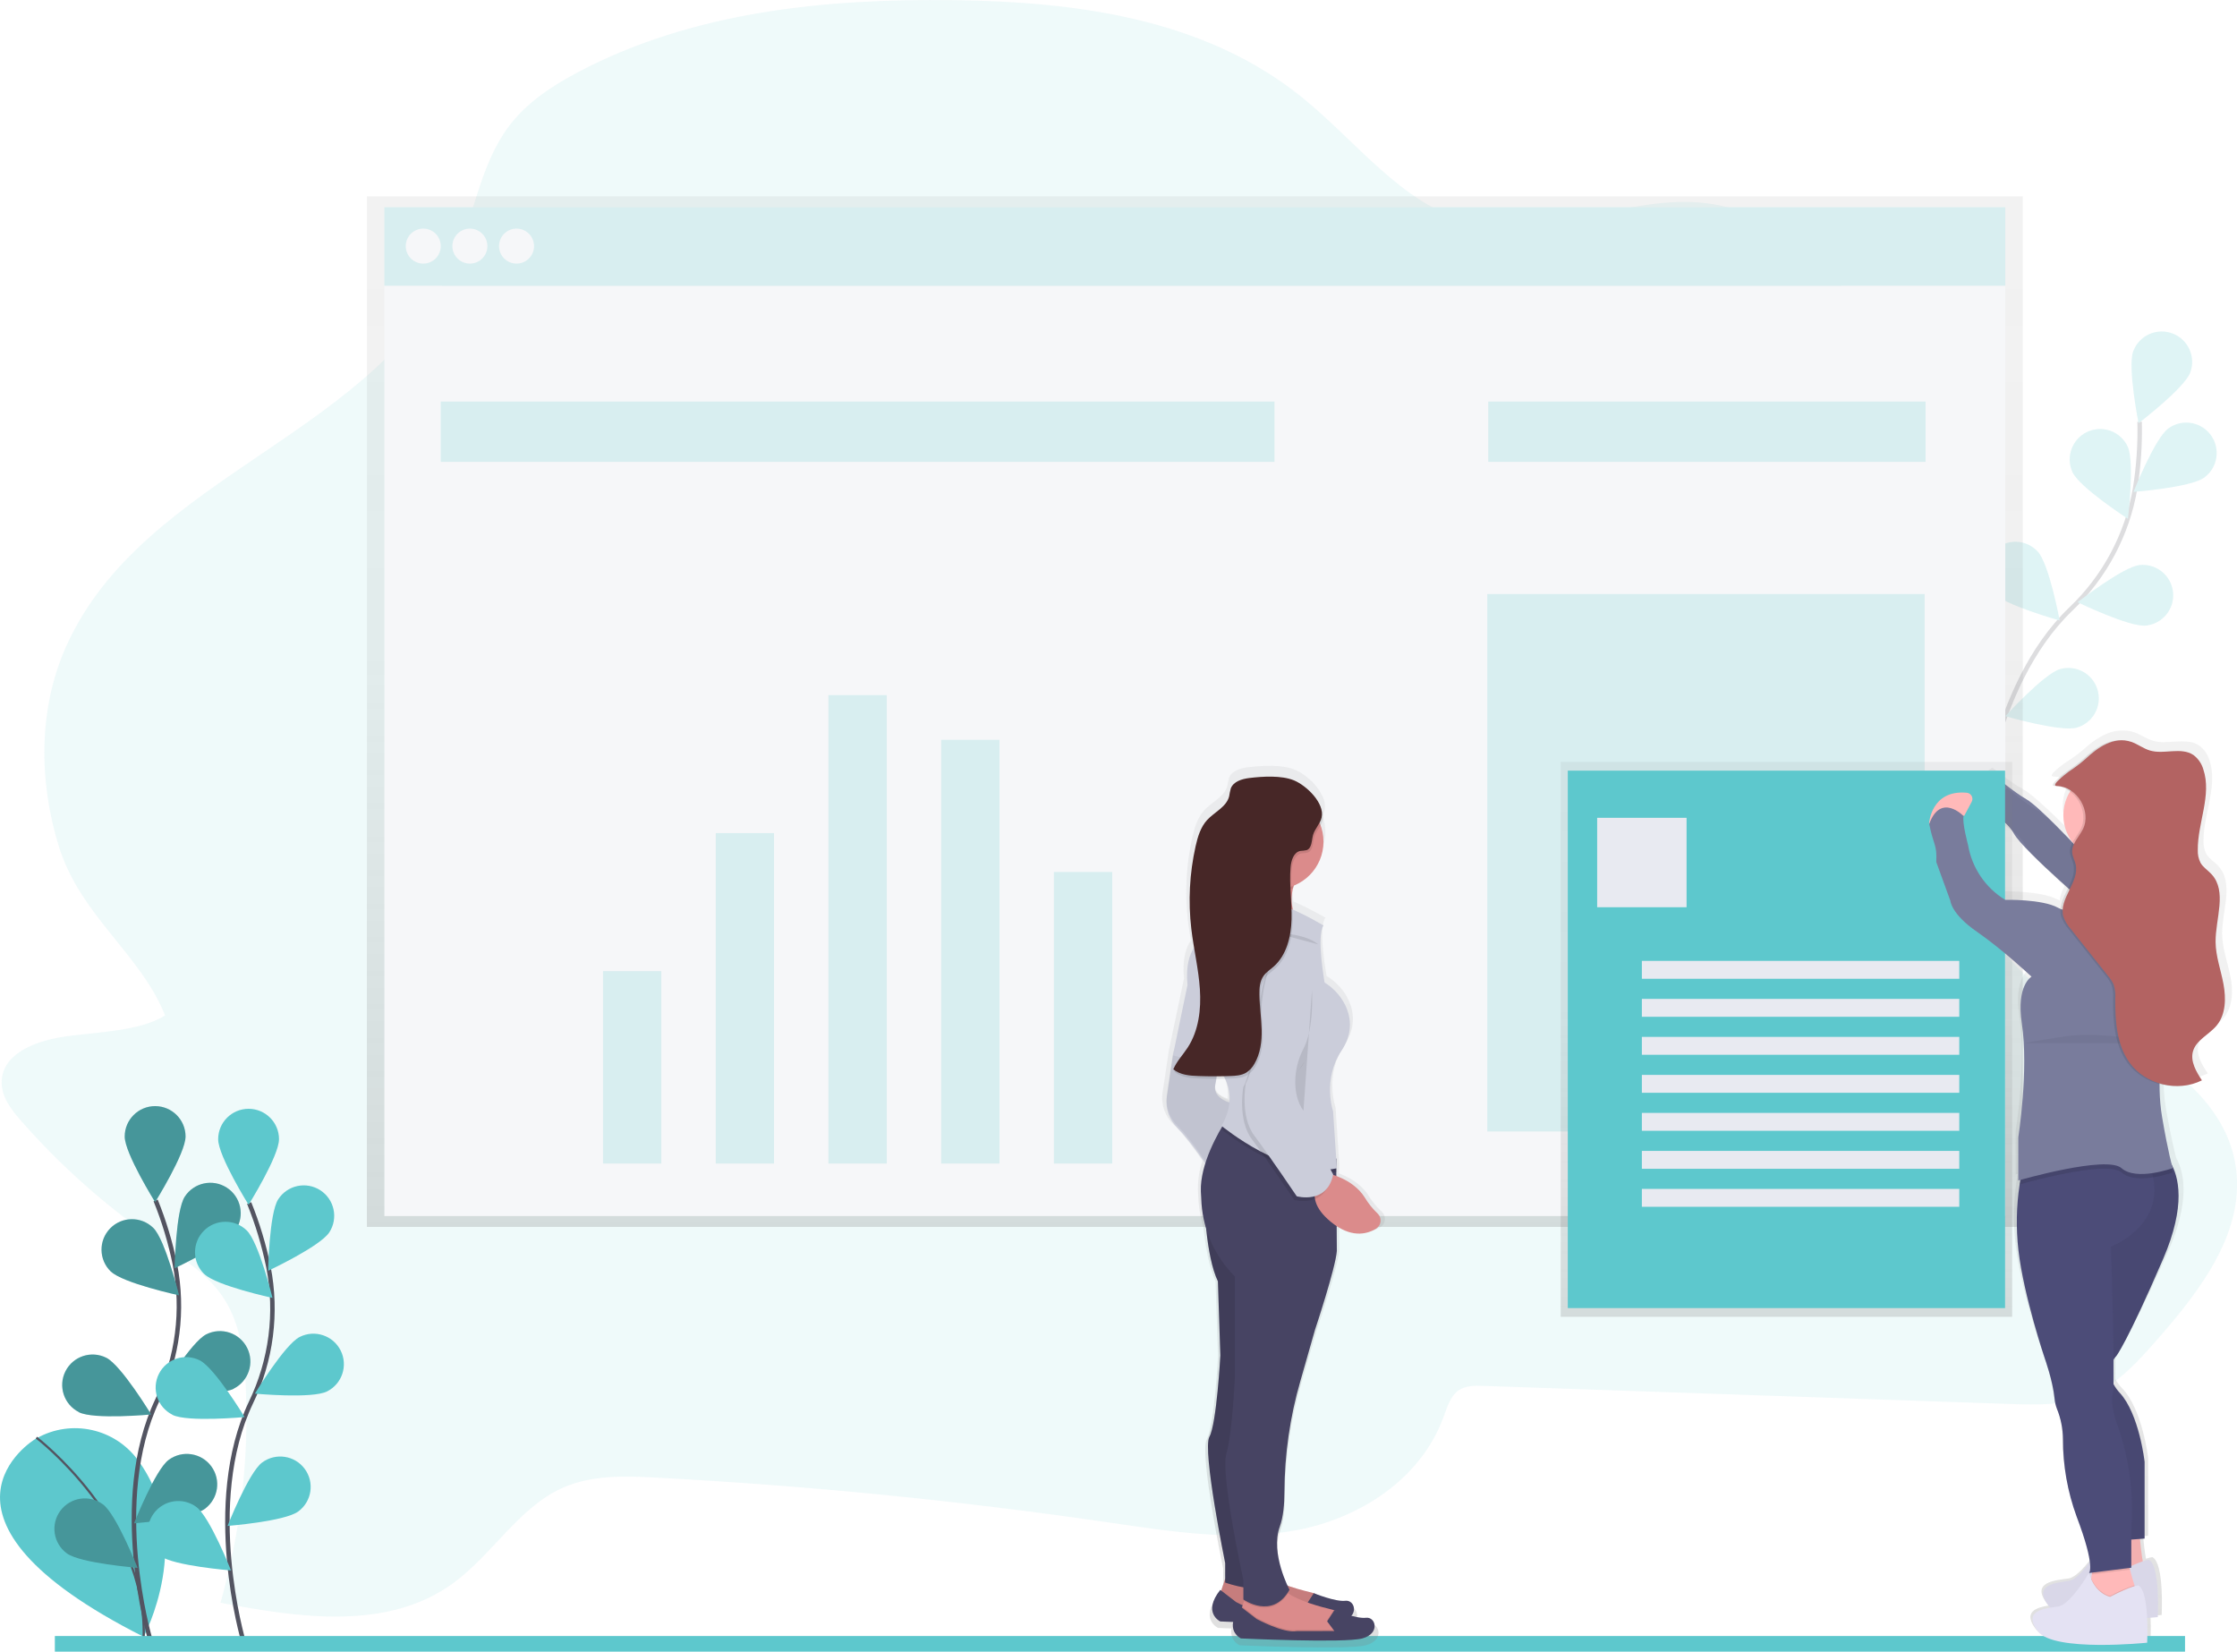
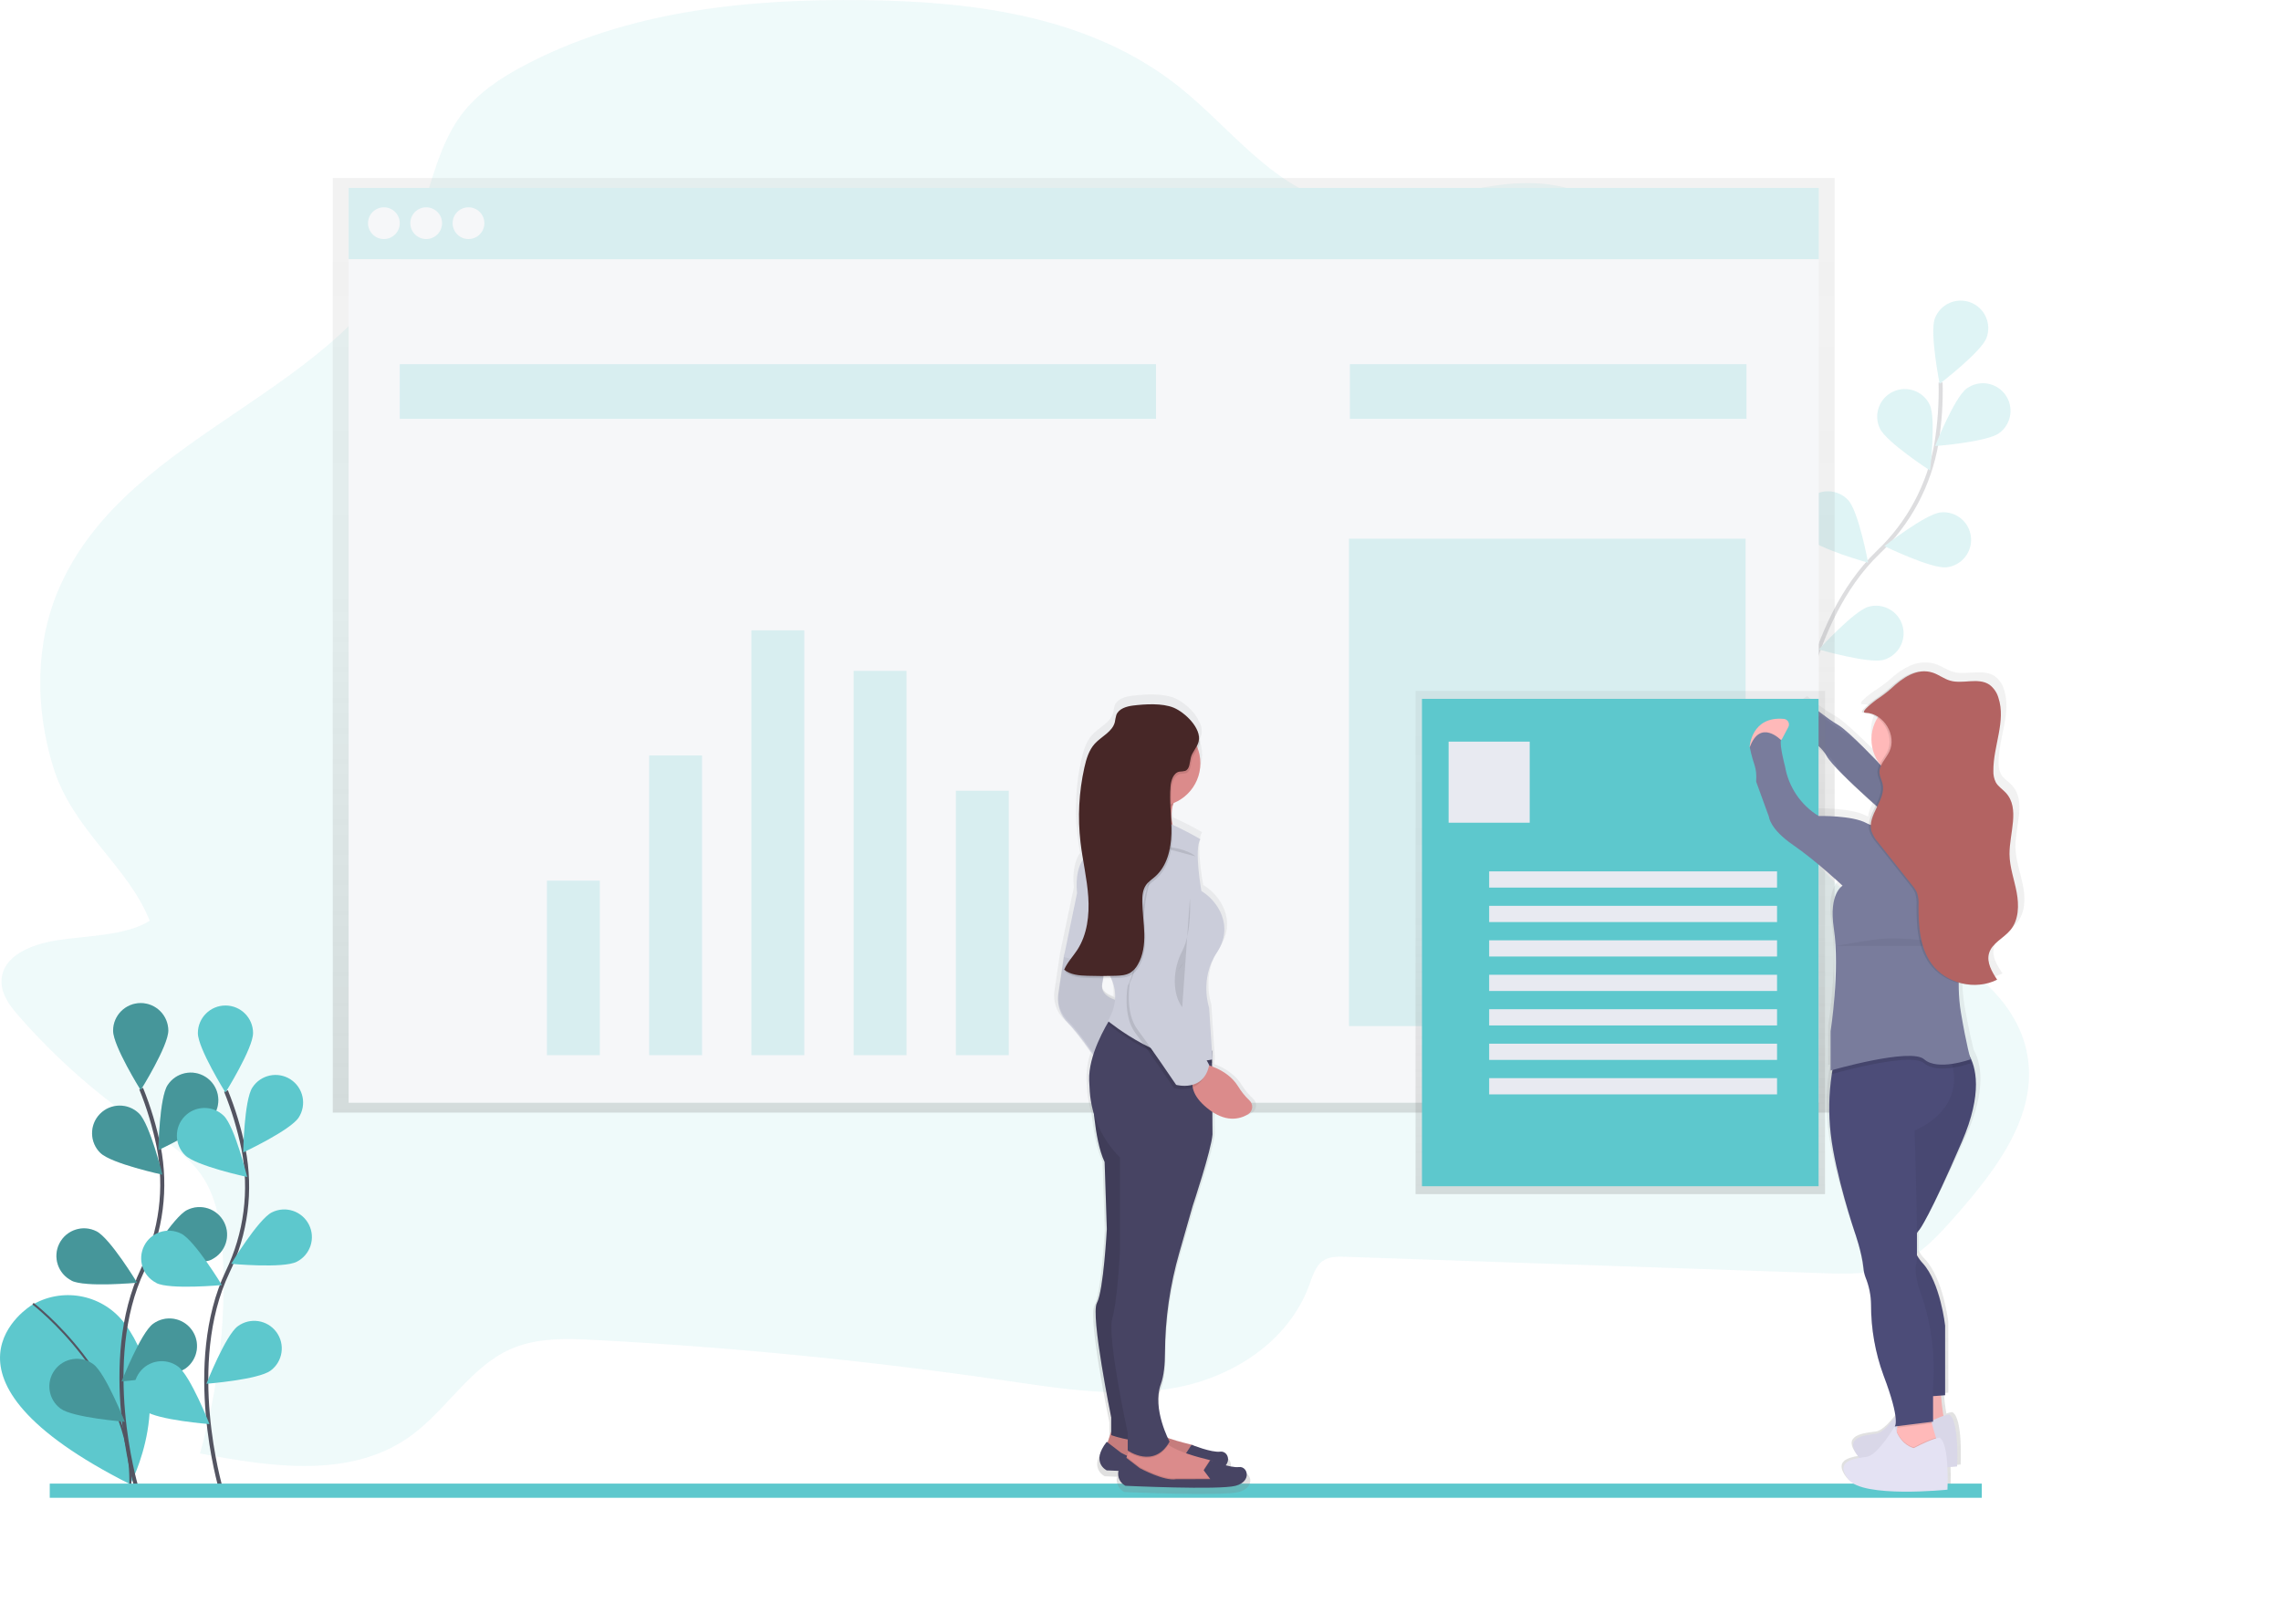
- <svg xmlns="http://www.w3.org/2000/svg" xmlns:xlink="http://www.w3.org/1999/xlink" id="03030b4a-9996-4111-83fa-29dc66776d7b" data-name="Layer 1" width="1000.79" height="738.83" viewBox="0 0 1000.79 738.83">
+ <svg xmlns="http://www.w3.org/2000/svg" xmlns:xlink="http://www.w3.org/1999/xlink" id="03030b4a-9996-4111-83fa-29dc66776d7b" data-name="Layer 1" width="1125.12" height="800.94" viewBox="0 0 1125.12 800.94">
  <defs>
    <linearGradient id="c172ced9-c526-43de-8081-a3b8b4d2db3a" x1="534.54" y1="548.83" x2="534.54" y2="87.83" gradientUnits="userSpaceOnUse">
      <stop offset="0" stop-color="gray" stop-opacity="0.25" />
      <stop offset="0.54" stop-color="gray" stop-opacity="0.12" />
      <stop offset="1" stop-color="gray" stop-opacity="0.1" />
    </linearGradient>
    <linearGradient id="b55b1914-9010-4651-994a-27bfb9322cf9" x1="1028.82" y1="815.41" x2="1028.82" y2="407.41" xlink:href="#c172ced9-c526-43de-8081-a3b8b4d2db3a" />
    <linearGradient id="f578ae08-57d5-484c-bc58-a6933ab5fa51" x1="799.21" y1="589.03" x2="799.21" y2="340.83" xlink:href="#c172ced9-c526-43de-8081-a3b8b4d2db3a" />
    <linearGradient id="c6440606-d3b5-4d29-adcc-566625c77aaa" x1="2225.35" y1="817.55" x2="2225.35" y2="423.13" gradientTransform="translate(-1556)" xlink:href="#c172ced9-c526-43de-8081-a3b8b4d2db3a" />
  </defs>
  <path d="M127.26,544.48c-12,1.95-27.05,7.53-26.91,20.5.07,6.58,4.44,12.19,8.69,17a323,323,0,0,0,61.33,54.17c10.82,7.33,22.45,14.34,29.64,25.67s9,25.75,9.57,39.47a303.38,303.38,0,0,1-11.34,96.25c35.23,6.71,74.52,12.59,103.88-8.6,17.58-12.69,29.47-33.95,49.06-42.75,13.08-5.88,27.89-5.36,42.15-4.61q101.25,5.33,202,20c28.13,4.1,56.8,8.74,84.63,3.44s55.21-22.59,65.47-50.62c1.58-4.32,3-9.14,6.54-11.74,3.2-2.32,7.39-2.27,11.28-2.13l235.08,8.08c12.88.44,26.21.8,38-4.5,11.43-5.13,20.22-15,28.68-24.67,19.35-22.06,40.16-49.2,34.47-79.14-4.55-24-24.89-40.77-45.06-52.51s-42.42-21.35-57.24-40.12c-22.55-28.57-21.66-69.46-23.06-106.53a591.77,591.77,0,0,0-12.35-99.83c-6.11-28.89-14.62-57.82-30.53-82.22S891,175.15,863.48,171.57c-35.94-4.68-72.07,17.74-107.23,8.22-29.7-8-50.14-36.43-74.75-56.13-43.71-35-101.07-42.33-155.3-43-57.5-.73-116.52,5.09-167.77,32.09-11.74,6.18-23.22,13.66-31.35,24.58-12.46,16.75-15.48,39.25-23.63,58.83C270.6,275,163.76,292,129.08,370c-12.31,27.67-12.19,59.94-3.22,89,9.65,31.27,36.81,48.54,47.58,75.8C161.85,542.26,141.31,542.19,127.26,544.48Z" transform="translate(-99.6 -80.59)" fill="#5dc8cd" opacity="0.1" />
  <g opacity="0.2">
    <path d="M985.15,451.51s4.8-63.77,40.84-98.42A96.9,96.9,0,0,0,1054.82,299a163,163,0,0,0,2-29.73" transform="translate(-99.6 -80.59)" fill="none" stroke="#535461" stroke-miterlimit="10" stroke-width="2" />
    <path d="M1079.44,247.3c-2.66,7-23.1,22.61-23.1,22.61s-5-25.21-2.36-32.24a13.61,13.61,0,1,1,25.47,9.63Z" transform="translate(-99.6 -80.59)" fill="#5dc8cd" />
    <path d="M1085.76,294.21c-6.05,4.46-31.68,6.42-31.68,6.42s9.49-23.89,15.54-28.35a13.61,13.61,0,1,1,16.14,21.92Z" transform="translate(-99.6 -80.59)" fill="#5dc8cd" />
    <path d="M1059.67,360.43c-7.48.79-30.59-10.45-30.59-10.45s20.25-15.83,27.72-16.63a13.61,13.61,0,1,1,2.87,27.08Z" transform="translate(-99.6 -80.59)" fill="#5dc8cd" />
    <path d="M1028.65,406.09c-7.24,2-31.92-5.13-31.92-5.13s17.28-19,24.52-21.07a13.61,13.61,0,1,1,7.4,26.2Z" transform="translate(-99.6 -80.59)" fill="#5dc8cd" />
    <path d="M1026.83,291.89c3.19,6.81,24.77,20.77,24.77,20.77s3.07-25.52-.12-32.33a13.61,13.61,0,1,0-24.65,11.56Z" transform="translate(-99.6 -80.59)" fill="#5dc8cd" />
    <path d="M991.22,345.75c5.08,5.54,29.85,12.41,29.85,12.41s-4.71-25.27-9.79-30.81a13.61,13.61,0,0,0-20.07,18.4Z" transform="translate(-99.6 -80.59)" fill="#5dc8cd" />
    <path d="M963.8,402.84c4.07,6.32,27.33,17.27,27.33,17.27s-.37-25.7-4.44-32a13.61,13.61,0,0,0-22.89,14.75Z" transform="translate(-99.6 -80.59)" fill="#5dc8cd" />
  </g>
  <polygon points="164.14 87.83 164.14 123.8 164.14 548.83 904.94 548.83 904.94 123.8 904.94 87.83 164.14 87.83" fill="url(#c172ced9-c526-43de-8081-a3b8b4d2db3a)" />
  <rect x="171.97" y="92.7" width="725.15" height="35.21" fill="#f6f7f9" />
  <g opacity="0.2">
    <rect x="171.97" y="92.7" width="725.15" height="35.21" fill="#5dc8cd" />
  </g>
  <rect x="171.97" y="127.91" width="725.15" height="416.05" fill="#f6f7f9" />
  <circle cx="189.36" cy="110.09" r="7.83" fill="#f6f7f9" />
  <circle cx="210.22" cy="110.09" r="7.83" fill="#f6f7f9" />
  <circle cx="231.09" cy="110.09" r="7.83" fill="#f6f7f9" />
  <g opacity="0.2">
    <rect x="197.18" y="179.65" width="373.01" height="26.95" fill="#5dc8cd" />
  </g>
  <g opacity="0.2">
    <rect x="665.83" y="179.65" width="195.63" height="26.95" fill="#5dc8cd" />
  </g>
  <g opacity="0.2">
    <rect x="269.78" y="434.41" width="26.08" height="86.08" fill="#5dc8cd" />
    <rect x="320.21" y="372.67" width="26.08" height="147.81" fill="#5dc8cd" />
    <rect x="370.64" y="310.94" width="26.08" height="209.54" fill="#5dc8cd" />
    <rect x="421.07" y="330.94" width="26.08" height="189.55" fill="#5dc8cd" />
    <rect x="471.5" y="390.06" width="26.08" height="130.42" fill="#5dc8cd" />
  </g>
  <g opacity="0.2">
    <rect x="665.4" y="265.73" width="195.63" height="240.41" fill="#5dc8cd" />
  </g>
  <path d="M1097.45,517.39c-1.25-6.36-3.65-12.58-3.71-19.06-.09-10.52,5.51-22.74-1.85-30.51-1.68-1.77-3.93-3.09-5.18-5.16a11.36,11.36,0,0,1-1.3-5.82c-.12-12.27,6.64-24.73,2.59-36.36a12.36,12.36,0,0,0-4.64-6.47c-2.34-1.52-5-1.81-7.87-1.76-2.59,0-5.32.29-8,.34A17.29,17.29,0,0,1,1063,412c-3.1-.88-5.73-2.91-8.8-3.91a14.38,14.38,0,0,0-5-.69c-6.72-.22-12.86,4.25-17.64,8.58a65.86,65.86,0,0,1-7.55,5.49c.4-.28-9.33,6.4-5.67,6.47a12.74,12.74,0,0,1,7.24,2.52,19.56,19.56,0,0,0,1,22.68c-1.59-1.56-3.35-3.27-5.15-5-5.36-5.27-12.85-12.34-16.37-14.27C999.27,430.76,991,424,991,424s-10.75,6-7.44,14.33a33.45,33.45,0,0,1,4.61,1.81,8.63,8.63,0,0,0,.63,3.23,35.6,35.6,0,0,1,9.55,4.68,16.28,16.28,0,0,1,.92,1.43c1.43,2.5,5.88,7.05,11.32,12.11,3.82,3.83,8.85,8.41,13.86,12.82-1.51,3-3.1,6-3.38,9a11.09,11.09,0,0,1-1.13-.52c-7.44-4-24.8-3.58-24.8-3.58s-14.47-7.56-17.36-24.67c0,0-2.89-10.35-2.07-13.13l-.05,0,.37-.08,3.47-6.29a2.78,2.78,0,0,0-2.28-4.08c-16.92-1.52-17.72,14-17.72,14l.15,0-.05.13c2.07,9.95,3.72,9.15,3.31,17.11l6.61,17.51s.41,6,12.4,13.93,25.63,20.3,25.63,20.3-7.23,3.78-4.55,21.09c3.28,21.16-1.65,51.34-1.65,51.34v19.5l.92-.25c-.12.65-.23,1.34-.35,2.09a109.8,109.8,0,0,0-.57,29.61c2.48,20.7,12.4,49,12.4,49s3.72,9.95,4.55,17.91a16.51,16.51,0,0,0,1.06,4.6,36.17,36.17,0,0,1,2.9,13.81,97.24,97.24,0,0,0,6.37,34.91c4.19,10.64,5.75,16.88,6.21,20.52-3,3.88-6.86,8.11-9.93,8.53-5.79.8-16.95,1.59-9.51,11.14a6.8,6.8,0,0,0,.86.91c-5.65.9-11.86,2.88-5.82,10.63,7.44,9.55,51.25,5.17,51.25,5.17s.28-5.31,0-11.14c3.07-.21,5-.4,5-.4s1.24-23.08-4.13-25.87a11.6,11.6,0,0,0-2.9.7c-.58-3.19-1-7.16-1.3-10.09l2.13-.16v-.16h.13V732.65s-2.48-21.49-11.57-31a19.32,19.32,0,0,1-3-4l-.12-.25c.06-2.72.06-6.39,0-10.6l.13-.23c.16-.26.32-.49.47-.7a8.71,8.71,0,0,1,.68-.8l.13-.17h0s5-6,21.91-43.78c10.33-23.06,7.6-36,3.9-42.67-.78-3-2.41-9.72-4.45-21.23a83.23,83.23,0,0,1-1.19-14.79,29.74,29.74,0,0,0,7.84.88,26.62,26.62,0,0,0,12-2.56c-2.7-3.94-5.52-8.56-4.16-13.09,1.54-5.16,7.64-7.53,11.16-11.69C1098.59,530.94,1098.7,523.76,1097.45,517.39Z" transform="translate(-99.6 -80.59)" fill="url(#b55b1914-9010-4651-994a-27bfb9322cf9)" />
  <path d="M992.71,428.25s-10.26,5.92-7.1,14.21c0,0,10.66,3.16,15,11.05s37.89,36.31,37.89,36.31L1063,477.59s-8.51-11.36-35.43-19.3c0,0-15.87-17-21.4-20.17S992.71,428.25,992.71,428.25Z" transform="translate(-99.6 -80.59)" fill="#797c9c" />
  <path d="M997.71,433.25s-10.26,5.92-7.1,14.21c0,0,10.66,3.16,15,11.05s37.89,36.31,37.89,36.31L1068,482.59s-8.51-11.36-35.43-19.3c0,0-15.87-17-21.4-20.17S997.71,433.25,997.71,433.25Z" transform="translate(-99.6 -80.59)" opacity="0.05" />
  <path d="M115.22,724.41s-57.66,34.79,48.63,88.35c0,0,23.42-43.48-2.47-78.93a34.91,34.91,0,0,0-45.29-9.92Z" transform="translate(-99.6 -80.59)" fill="#5dc8cd" />
  <path d="M115.88,723.67s49.35,37.75,48,89.08" transform="translate(-99.6 -80.59)" fill="none" stroke="#535461" stroke-miterlimit="10" />
  <path d="M166.64,813.39S148.57,752,170,706.89a96.9,96.9,0,0,0,7.84-60.79,163,163,0,0,0-8.61-28.53" transform="translate(-99.6 -80.59)" fill="none" stroke="#535461" stroke-miterlimit="10" stroke-width="2" />
  <path d="M182.61,589c0,7.52-13.61,29.32-13.61,29.32s-13.61-21.8-13.61-29.32a13.61,13.61,0,1,1,27.23,0Z" transform="translate(-99.6 -80.59)" fill="#5dc8cd" />
  <path d="M205.11,630.68c-4.09,6.31-27.36,17.21-27.36,17.21s.42-25.7,4.51-32a13.61,13.61,0,1,1,22.85,14.8Z" transform="translate(-99.6 -80.59)" fill="#5dc8cd" />
  <path d="M204.13,701.84c-6.71,3.39-32.31,1-32.31,1s13.34-22,20.05-25.36a13.61,13.61,0,0,1,12.26,24.31Z" transform="translate(-99.6 -80.59)" fill="#5dc8cd" />
  <path d="M191.26,755.52c-6,4.47-31.67,6.49-31.67,6.49s9.43-23.91,15.48-28.38a13.61,13.61,0,1,1,16.19,21.89Z" transform="translate(-99.6 -80.59)" fill="#5dc8cd" />
  <path d="M149.17,649.35c5.39,5.24,30.52,10.67,30.52,10.67s-6.15-25-11.55-30.2a13.61,13.61,0,1,0-19,19.53Z" transform="translate(-99.6 -80.59)" fill="#5dc8cd" />
  <path d="M134.91,712.32c6.71,3.39,32.31,1,32.31,1s-13.34-22-20.05-25.36a13.61,13.61,0,0,0-12.26,24.31Z" transform="translate(-99.6 -80.59)" fill="#5dc8cd" />
  <path d="M129.46,775.42c6,4.47,31.67,6.49,31.67,6.49s-9.43-23.91-15.48-28.38a13.61,13.61,0,1,0-16.19,21.89Z" transform="translate(-99.6 -80.59)" fill="#5dc8cd" />
  <path d="M182.61,589c0,7.52-13.61,29.32-13.61,29.32s-13.61-21.8-13.61-29.32a13.61,13.61,0,1,1,27.23,0Z" transform="translate(-99.6 -80.59)" opacity="0.25" />
  <path d="M205.11,630.68c-4.09,6.31-27.36,17.21-27.36,17.21s.42-25.7,4.51-32a13.61,13.61,0,1,1,22.85,14.8Z" transform="translate(-99.6 -80.59)" opacity="0.25" />
  <path d="M204.13,701.84c-6.71,3.39-32.31,1-32.31,1s13.34-22,20.05-25.36a13.61,13.61,0,0,1,12.26,24.31Z" transform="translate(-99.6 -80.59)" opacity="0.25" />
  <path d="M191.26,755.52c-6,4.47-31.67,6.49-31.67,6.49s9.43-23.91,15.48-28.38a13.61,13.61,0,1,1,16.19,21.89Z" transform="translate(-99.6 -80.59)" opacity="0.25" />
  <path d="M149.17,649.35c5.39,5.24,30.52,10.67,30.52,10.67s-6.15-25-11.55-30.2a13.61,13.61,0,1,0-19,19.53Z" transform="translate(-99.6 -80.59)" opacity="0.25" />
  <path d="M134.91,712.32c6.71,3.39,32.31,1,32.31,1s-13.34-22-20.05-25.36a13.61,13.61,0,0,0-12.26,24.31Z" transform="translate(-99.6 -80.59)" opacity="0.25" />
  <path d="M129.46,775.42c6,4.47,31.67,6.49,31.67,6.49s-9.43-23.91-15.48-28.38a13.61,13.61,0,1,0-16.19,21.89Z" transform="translate(-99.6 -80.59)" opacity="0.25" />
  <path d="M208.45,814.56s-18.07-61.35,3.39-106.5a96.9,96.9,0,0,0,7.84-60.79,163,163,0,0,0-8.61-28.53" transform="translate(-99.6 -80.59)" fill="none" stroke="#535461" stroke-miterlimit="10" stroke-width="2" />
  <path d="M224.42,590.2c0,7.52-13.61,29.32-13.61,29.32s-13.61-21.8-13.61-29.32a13.61,13.61,0,0,1,27.23,0Z" transform="translate(-99.6 -80.59)" fill="#5dc8cd" />
  <path d="M246.93,631.84c-4.09,6.31-27.36,17.21-27.36,17.21s.42-25.7,4.51-32a13.61,13.61,0,0,1,22.85,14.8Z" transform="translate(-99.6 -80.59)" fill="#5dc8cd" />
  <path d="M245.94,703c-6.71,3.39-32.31,1-32.31,1s13.34-22,20.05-25.36A13.61,13.61,0,1,1,245.94,703Z" transform="translate(-99.6 -80.59)" fill="#5dc8cd" />
  <path d="M233.07,756.69c-6,4.47-31.67,6.49-31.67,6.49s9.43-23.91,15.48-28.38a13.61,13.61,0,1,1,16.19,21.89Z" transform="translate(-99.6 -80.59)" fill="#5dc8cd" />
  <path d="M191,650.51c5.39,5.24,30.52,10.67,30.52,10.67s-6.15-25-11.55-30.2a13.61,13.61,0,1,0-19,19.53Z" transform="translate(-99.6 -80.59)" fill="#5dc8cd" />
  <path d="M176.72,713.48c6.71,3.39,32.31,1,32.31,1s-13.34-22-20.05-25.36a13.61,13.61,0,1,0-12.26,24.31Z" transform="translate(-99.6 -80.59)" fill="#5dc8cd" />
  <path d="M171.27,776.59c6,4.47,31.67,6.49,31.67,6.49s-9.43-23.91-15.48-28.38a13.61,13.61,0,0,0-16.19,21.89Z" transform="translate(-99.6 -80.59)" fill="#5dc8cd" />
  <rect x="24.54" y="731.83" width="953" height="7" fill="#5dc8cd" />
  <rect x="698.23" y="340.83" width="201.97" height="248.2" fill="url(#f578ae08-57d5-484c-bc58-a6933ab5fa51)" />
  <rect x="701.4" y="344.73" width="195.63" height="240.41" fill="#5dc8cd" />
  <rect x="714.54" y="365.83" width="40" height="40" fill="#e8eaf1" />
  <rect x="734.54" y="429.83" width="142" height="8" fill="#e8eaf1" />
  <rect x="734.54" y="446.83" width="142" height="8" fill="#e8eaf1" />
  <rect x="734.54" y="463.83" width="142" height="8" fill="#e8eaf1" />
  <rect x="734.54" y="480.83" width="142" height="8" fill="#e8eaf1" />
  <rect x="734.54" y="497.83" width="142" height="8" fill="#e8eaf1" />
  <rect x="734.54" y="514.83" width="142" height="8" fill="#e8eaf1" />
  <rect x="734.54" y="531.83" width="142" height="8" fill="#e8eaf1" />
  <path d="M1056.65,764.89s1.18,17.36,3.16,19.34-17.76,3.16-17.76,3.16l2.76-22.5Z" transform="translate(-99.6 -80.59)" fill="#ffb9b9" />
  <path d="M1056.65,764.89s1.18,17.36,3.16,19.34-17.76,3.16-17.76,3.16l2.76-22.5Z" transform="translate(-99.6 -80.59)" opacity="0.05" />
  <path d="M1061,778.31s-2.76,0-12.63,5.13c0,0-6.71-1.18-9.47-10.66,0,0-8.29,14.21-13.81,15s-16.18,1.58-9.08,11.05,48.94,5.13,48.94,5.13S1066.12,781.07,1061,778.31Z" transform="translate(-99.6 -80.59)" fill="#e4e2f3" />
  <path d="M1061,778.31s-2.76,0-12.63,5.13c0,0-6.71-1.18-9.47-10.66,0,0-8.29,14.21-13.81,15s-16.18,1.58-9.08,11.05,48.94,5.13,48.94,5.13S1066.12,781.07,1061,778.31Z" transform="translate(-99.6 -80.59)" opacity="0.05" />
  <path d="M1055.07,791.73l-2.76,7.5-18.15-5.13,1-7.44.25-1.8.69-5s15.39-3.95,15.39-2a30.62,30.62,0,0,0,1,4.81c.63,2.43,1.42,5.19,2,7C1054.83,790.94,1055.07,791.73,1055.07,791.73Z" transform="translate(-99.6 -80.59)" fill="#ffb9b9" />
  <path d="M1045.16,688.8a10.79,10.79,0,0,0,0,11,19.12,19.12,0,0,0,2.84,3.93c8.68,9.47,11.05,30.78,11.05,30.78v34.33l-5.92.45-9.47.73-14.21-58.41s-8.29-42.62-4.34-50.12,7.5-54.46,7.5-54.46l3.28-3.39,7.77-8.05h22.5a15.13,15.13,0,0,1,4.38,4.89c3.78,6.25,7.17,19.25-3.19,43.25-16.18,37.49-20.92,43.41-20.92,43.41A9.09,9.09,0,0,0,1045.16,688.8Z" transform="translate(-99.6 -80.59)" fill="#4c4c78" />
  <path d="M1045.29,688.63a10.79,10.79,0,0,0,0,11,19.12,19.12,0,0,0,2.84,3.93c8.68,9.47,11.05,30.78,11.05,30.78v34.33l-5.92.45-9.47.73-14.21-58.41s-8.29-42.62-4.34-50.12,7.5-54.46,7.5-54.46l3.28-3.39,7.77-8.05h22.5a15.13,15.13,0,0,1,4.38,4.89c3.78,6.25,7.17,19.25-3.19,43.25-16.18,37.49-20.92,43.41-20.92,43.41A9.09,9.09,0,0,0,1045.29,688.63Z" transform="translate(-99.6 -80.59)" opacity="0.05" />
  <path d="M1052.53,782.72l-17.09,2.14.69-5s15.39-3.95,15.39-2A30.62,30.62,0,0,0,1052.53,782.72Z" transform="translate(-99.6 -80.59)" opacity="0.1" />
  <path d="M1044,638.21s1,31.07,1.14,50.59c0,4.42,0,8.24,0,11a24.33,24.33,0,0,1-.32,4.33c-1.18,3.55,1.18,11.44,1.18,11.44a113.91,113.91,0,0,1,7.1,48.94v17.36l-18.94,2.37s3.16-2.37-5.53-25.26a99.76,99.76,0,0,1-6.09-34.62,37.05,37.05,0,0,0-2.77-13.7,16.9,16.9,0,0,1-1-4.56c-.79-7.89-4.34-17.76-4.34-17.76s-9.47-28-11.84-48.54a113,113,0,0,1,.55-29.36,73.27,73.27,0,0,1,1.42-7.34s38.58-24.28,53.15-7.5a19,19,0,0,1,3.29,5.53,36.47,36.47,0,0,1,1.86,6.15C1067.39,629.53,1044,638.21,1044,638.21Z" transform="translate(-99.6 -80.59)" fill="#4c4c78" />
  <circle cx="943.23" cy="364.64" r="20.13" fill="#ffb9b9" />
  <path d="M1031.78,457.85s8.29,23.28,0,35.52,26.44,8.29,26.44,8.29l13.42-16.18s-15.79,0-16.58-27.63S1031.78,457.85,1031.78,457.85Z" transform="translate(-99.6 -80.59)" fill="#ffb9b9" />
  <path d="M1071.64,605.06a51.79,51.79,0,0,1-8.79,2.2c-4.91.76-10.71.79-14.1-2.2-2-1.77-7-2-12.91-1.42-12.53,1.2-29.48,5.87-32.72,6.79a73.27,73.27,0,0,1,1.42-7.34s38.58-24.28,53.15-7.5h8.42a15.13,15.13,0,0,1,4.38,4.89C1071.22,603.62,1071.64,605.06,1071.64,605.06Z" transform="translate(-99.6 -80.59)" opacity="0.1" />
  <path d="M1055.07,791.73l-2.76,7.5-18.15-5.13,1-7.44c3.12,6.9,8.44,7.84,8.44,7.84a64.37,64.37,0,0,1,10.86-4.76C1054.83,790.94,1055.07,791.73,1055.07,791.73Z" transform="translate(-99.6 -80.59)" opacity="0.1" />
  <path d="M1056.25,789.76s-2.76,0-12.63,5.13c0,0-6.71-1.18-9.47-10.66,0,0-8.29,14.21-13.81,15s-16.18,1.58-9.08,11.05,48.94,5.13,48.94,5.13S1061.38,792.52,1056.25,789.76Z" transform="translate(-99.6 -80.59)" fill="#e4e2f3" />
  <path d="M962.62,449.08s.77-15.37,16.92-13.87a2.76,2.76,0,0,1,2.18,4l-3.31,6.23Z" transform="translate(-99.6 -80.59)" fill="#ffb9b9" />
  <path d="M1055.86,490.21s-19.34-3.16-24.47-7.1c0,0-3.95,7.5-11.05,3.55s-23.68-3.55-23.68-3.55a35.79,35.79,0,0,1-16.58-24.47s-2.76-10.26-2-13c0,0-10.26-10.66-15.39,3.55,2,9.87,3.55,9.08,3.16,17l6.31,17.36s.39,5.92,11.84,13.81,24.47,20.13,24.47,20.13-6.91,3.75-4.34,20.92c3.14,21-1.58,50.91-1.58,50.91v19.34s39.47-11.44,46.17-5.53,22.89,0,22.89,0-2-6.71-4.74-22.89.39-32,.39-32,10.26-27.23,15-38.28-3.55-26-11.84-31.57-11.37-2.21-11.37-2.21S1073.62,486.66,1055.86,490.21Z" transform="translate(-99.6 -80.59)" fill="#797c9c" />
  <path d="M1005.15,547.22s3.15-.76,18.93-3.13,43.41,3.16,43.41,3.16" transform="translate(-99.6 -80.59)" opacity="0.05" />
  <path d="M1018.79,432.19c9,.19,15.66,11.29,11.67,19.3-1.75,3.52-5.14,6.62-4.79,10.53.16,1.78,1.11,3.39,1.52,5.13,1.89,8-7.68,15.49-5.49,23.39a16.89,16.89,0,0,0,3.42,5.73l16.62,20.94a15.73,15.73,0,0,1,2.48,3.84,16.19,16.19,0,0,1,.72,6.15c-.08,10,.57,20.73,6.47,28.84,7.09,9.74,21.54,13.24,32.29,7.81-2.58-3.91-5.27-8.49-4-13,1.47-5.11,7.29-7.47,10.65-11.59,4.06-5,4.16-12.1,3-18.41s-3.49-12.48-3.54-18.9c-.08-10.43,5.26-22.55-1.77-30.25-1.61-1.76-3.75-3.06-4.95-5.12a11.63,11.63,0,0,1-1.24-5.78c-.11-12.16,6.34-24.53,2.47-36.06a12.25,12.25,0,0,0-4.43-6.42c-5.48-3.69-13.08-.11-19.42-2-3-.87-5.47-2.89-8.4-3.88-7.9-2.67-15.21,2.69-20.67,7.83a63,63,0,0,1-7.21,5.44C1024.58,425.5,1015.29,432.12,1018.79,432.19Z" transform="translate(-99.6 -80.59)" opacity="0.1" />
  <path d="M1019.79,432.19c9,.19,15.66,11.29,11.67,19.3-1.75,3.52-5.14,6.62-4.79,10.53.16,1.78,1.11,3.39,1.52,5.13,1.89,8-7.68,15.49-5.49,23.39a16.89,16.89,0,0,0,3.42,5.73l16.62,20.94a15.73,15.73,0,0,1,2.48,3.84,16.19,16.19,0,0,1,.72,6.15c-.08,10,.57,20.73,6.47,28.84,7.09,9.74,21.54,13.24,32.29,7.81-2.58-3.91-5.27-8.49-4-13,1.47-5.11,7.29-7.47,10.65-11.59,4.06-5,4.16-12.1,3-18.41s-3.49-12.48-3.54-18.9c-.08-10.43,5.26-22.55-1.77-30.25-1.61-1.76-3.75-3.06-4.95-5.12a11.63,11.63,0,0,1-1.24-5.78c-.11-12.16,6.34-24.53,2.47-36.06a12.25,12.25,0,0,0-4.43-6.42c-5.48-3.69-13.08-.11-19.42-2-3-.87-5.47-2.89-8.4-3.88-7.9-2.67-15.21,2.69-20.67,7.83a63,63,0,0,1-7.21,5.44C1025.58,425.5,1016.29,432.12,1019.79,432.19Z" transform="translate(-99.6 -80.59)" fill="#b36362" />
  <path d="M717.68,622.54a34.68,34.68,0,0,1-5.91-7.25c-3.46-5.44-9.25-8.37-13.22-9.83v-1.77l.24,0-.11-1.64.11,0-.28-4.34v0h0l-1.41-21.68S692,561.5,701,548.2s.56-26.06-7.9-31.05c0,0-4-21.07-.56-26.06a145.27,145.27,0,0,0-14.2-7.23q-.11-.39-.21-.8c-.09-2-.21-3.93-.32-5.89a21.54,21.54,0,0,1,.56-3c.11-.41.23-.83.36-1.26a21.63,21.63,0,0,0,13.81-20.06,21.24,21.24,0,0,0-1.34-7.44,9.48,9.48,0,0,0,1-2.36,9.63,9.63,0,0,0-1.34-6.92c-2.24-5-7.89-9.57-12-11.24-5.87-2.4-14.71-1.83-20.82-1.1-3.43.41-7.35,1.57-8.59,4.74a32.85,32.85,0,0,0-.78,3.65c-1.28,4.84-6.83,7.1-10.26,10.8-3,3.27-4.36,7.69-5.34,12a110.79,110.79,0,0,0-2,37.67c.35,2.9.81,5.78,1.3,8.66-2.06,2.9-3.92,8-3.07,17l-6.77,32.16-2.82,18.85a16.48,16.48,0,0,0,5.08,14.42c4.32,4.24,9.56,11.41,12.79,16.06a38.24,38.24,0,0,0-2.06,12.78c.07,2,.18,3.89.32,5.71A50.84,50.84,0,0,0,638,629.59c.79,7.74,2.36,17.64,5.42,24l1.13,33.82s-1.69,31.05-5.08,37.15,7.34,57.67,7.34,57.67v7.21L645,794.72l-.45-.34c-8.47,10.54,0,14.42,0,14.42s2.3.11,6,.25a6.81,6.81,0,0,0,3.61,7.51s48,2.22,56.46,0,6.21-10,1.69-9.43a20.65,20.65,0,0,1-6.76-.89c2.64-3.09.53-7.28-2.83-6.87-4.52.55-14.68-3.47-14.68-3.47l0,.07a7.63,7.63,0,0,0-1-.3,113.24,113.24,0,0,1-11.17-3.15c-2.18-4.67-7.2-17.23-3.6-27,1.63-4.4,2.16-10.26,2.16-15.94A182.08,182.08,0,0,1,681.86,699l6.77-23.27s9.6-28.28,10.16-36l-.08-11.32c7.94,5.11,14.24,3.56,18.27,1.19A4.35,4.35,0,0,0,717.68,622.54Zm-75.35-58.82c.19-.81.35-1.7.49-2.63q2,0,4,0a20.6,20.6,0,0,1,2,10.91C645.76,571,641.18,568.62,642.33,563.72Z" transform="translate(-99.6 -80.59)" fill="url(#c6440606-d3b5-4d29-adcc-566625c77aaa)" />
  <path d="M647.7,786.85l-2.17,6.52,7.06,7.06,23.36,5.43,16.84-1.63-1.09-6h0a7.21,7.21,0,0,0-5.35-5.26c-6.92-1.63-20.12-5.33-22.9-10.49Z" transform="translate(-99.6 -80.59)" fill="#db8b8b" />
  <path d="M647.7,786.85l-2.17,6.52,7.06,7.06,23.36,5.43,16.84-1.63-1.09-6h0a7.21,7.21,0,0,0-5.35-5.26c-6.92-1.63-20.12-5.33-22.9-10.49Z" transform="translate(-99.6 -80.59)" opacity="0.1" />
  <path d="M687.36,802.61l-3.26-4.35,3.26-5s9.78,3.95,14.12,3.4,6.52,7.06-1.63,9.24-54.33,0-54.33,0-8.15-3.8,0-14.12l7.06,5.43s12,6.52,17.93,5.43Z" transform="translate(-99.6 -80.59)" fill="#474463" />
  <path d="M702,811.84l-16.84,1.63L661.82,808,654.76,801l.58-1.73.81-2.42.79-2.37,15.75-4.35a9.76,9.76,0,0,0,3.19,3.2c5.12,3.5,14.31,6,19.7,7.29a5.65,5.65,0,0,1,.67.2,7.18,7.18,0,0,1,4.68,5.06Z" transform="translate(-99.6 -80.59)" fill="#db8b8b" />
  <path d="M702,811.84l-16.84,1.63L661.82,808,654.76,801l.58-1.73,6.49,5s12,6.52,17.93,5.43h16.84l-3.26-4.35,2.93-4.52a7.18,7.18,0,0,1,4.68,5.06Z" transform="translate(-99.6 -80.59)" opacity="0.1" />
  <path d="M696.59,810.21l-3.26-4.35,3.26-5s9.78,3.95,14.12,3.4,6.52,7.06-1.63,9.24-54.33,0-54.33,0-8.15-3.8,0-14.12l7.06,5.43s12,6.52,17.93,5.43Z" transform="translate(-99.6 -80.59)" fill="#474463" />
  <path d="M683,495.12s-26.08,2.72-22.27-8.15a19.56,19.56,0,0,0,.8-9.59,26.59,26.59,0,0,0-4.61-11.05l24.45,3.8a30.62,30.62,0,0,0-3.31,7.85C675.15,489.51,683,495.12,683,495.12Z" transform="translate(-99.6 -80.59)" fill="#db8b8b" />
  <path d="M638.46,619s.54,23.36,6,34.77l1.09,33.14s-1.63,30.42-4.89,36.4,7.06,56.5,7.06,56.5v8.69S665.08,795,670,787.4l-4.89-64.65,2.17-89.64Z" transform="translate(-99.6 -80.59)" fill="#474463" />
  <path d="M638.46,619s.54,23.36,6,34.77l1.09,33.14s-1.63,30.42-4.89,36.4,7.06,56.5,7.06,56.5v8.69S665.08,795,670,787.4l-4.89-64.65,2.17-89.64Z" transform="translate(-99.6 -80.59)" opacity="0.1" />
  <path d="M627.6,544l-3.26,8.69-2.72,18.47a16.34,16.34,0,0,0,4.89,14.12c6.52,6.52,15.21,20.1,15.21,20.1l10.32-31s-10.32-1.63-8.69-8.69,1.09-20.1,1.09-20.1Z" transform="translate(-99.6 -80.59)" fill="#cbcdda" />
  <path d="M627.6,543l-3.26,8.69-2.72,18.47a16.34,16.34,0,0,0,4.89,14.12c6.52,6.52,15.21,20.1,15.21,20.1l10.32-31s-10.32-1.63-8.69-8.69,1.09-20.1,1.09-20.1Z" transform="translate(-99.6 -80.59)" opacity="0.05" />
  <path d="M675.88,793.31c-7,11-17.81,4.75-19.74,3.51l.79-2.37,15.75-4.35A9.76,9.76,0,0,0,675.88,793.31Z" transform="translate(-99.6 -80.59)" opacity="0.1" />
  <path d="M697.68,640.17c-.54,7.61-9.78,35.31-9.78,35.31l-6.51,22.8a181.41,181.41,0,0,0-7.16,49.6c0,5.56-.51,11.3-2.08,15.61-4.35,12,4.35,28.25,4.35,28.25-7.61,13.58-20.64,4.35-20.64,4.35V787.4s-10.32-47.26-7.61-56.5,3.8-34.23,3.8-34.23V651.58a51.17,51.17,0,0,1-14.91-32.44c-.13-1.78-.23-3.65-.3-5.59-.44-12.26,7.94-26.63,11.21-31.75.79-1.24,1.28-1.93,1.28-1.93l48,19,.11,0v1.86l0,4.11Z" transform="translate(-99.6 -80.59)" fill="#474463" />
  <path d="M681.38,470.13a30.62,30.62,0,0,0-3.31,7.85,21.26,21.26,0,0,1-16.53-.6,26.59,26.59,0,0,0-4.61-11.05Z" transform="translate(-99.6 -80.59)" opacity="0.1" />
  <circle cx="570.91" cy="376.5" r="21.19" fill="#db8b8b" />
  <path d="M697.68,604.86l-.23,0c-22.78,4.68-51.38-19.06-51.38-19.06a28.16,28.16,0,0,0,2-4c.79-1.24,1.28-1.93,1.28-1.93l48,19,.12,1.9Z" transform="translate(-99.6 -80.59)" opacity="0.1" />
  <path d="M691.7,494.57s-30.42-18.47-40.2-10.87l-13.58,17.38s-8.69,2.72-7.06,20.1l-6.52,31.51,19.56,4.89s11.41,10.87,2.17,26.62c0,0,28.79,23.9,51.61,19L696,577.69s-4.89-14.12,3.8-27.16.54-25.53-7.61-30.42C692.25,520.11,688.44,499.46,691.7,494.57Z" transform="translate(-99.6 -80.59)" fill="#cbcdda" />
  <path d="M693.33,605.4s11.41,2.17,16.84,10.87a33.86,33.86,0,0,0,5.69,7.1,4.31,4.31,0,0,1-.67,6.87c-4.31,2.59-11.34,4.19-20.22-3.11C679.75,614.64,693.33,605.4,693.33,605.4Z" transform="translate(-99.6 -80.59)" fill="#db8b8b" />
  <path d="M676.49,504.9s-10.87-1.09-13.58,27.16-7.06,34.77-7.06,34.77-2.72,14.67,3.8,23.36,19,27.16,19,27.16,13.58,3.8,16.3-9.78l-16.84-31.51s-2.72-10.87,3.8-18.47S693.33,499.46,676.49,504.9Z" transform="translate(-99.6 -80.59)" opacity="0.1" />
  <path d="M677.58,503.27s-10.87-1.09-13.58,27.16-7.06,34.77-7.06,34.77-2.72,14.67,3.8,23.36,19,27.16,19,27.16,13.58,3.8,16.3-9.78l-16.84-31.51S676.49,563.57,683,556,694.42,497.83,677.58,503.27Z" transform="translate(-99.6 -80.59)" fill="#cbcdda" />
  <path d="M686.54,523.64s1.09,16.84-3.8,26.08-4.89,21.19,0,27.71" transform="translate(-99.6 -80.59)" opacity="0.1" />
  <path d="M689.26,503s-4.35-4.35-16.84-4.89-17.93-4.35-17.93-4.35" transform="translate(-99.6 -80.59)" opacity="0.1" />
  <path d="M659,429.71c-3.3.41-7.07,1.54-8.26,4.64a32.71,32.71,0,0,0-.75,3.58c-1.23,4.75-6.57,7-9.87,10.58-2.91,3.2-4.19,7.53-5.14,11.76a110.48,110.48,0,0,0-1.91,36.91c1.06,9,3.23,17.88,3.83,26.93s-.5,18.57-5.45,26.17c-2.13,3.27-4.93,6.14-6.44,9.74,3.12,2.53,7.41,2.89,11.43,3q7,.24,14,0c2.45-.08,5-.24,7.13-1.48a11,11,0,0,0,3.74-4c2.67-4.54,3.35-10,3.23-15.25s-.95-10.49-1-15.76c-.05-2.87.17-5.91,1.82-8.26,1.19-1.7,3-2.84,4.55-4.21,5.82-5.15,7.81-13.42,8-21.19s-1.09-15.55-.43-23.29c.26-3,1.39-6.67,4.37-7.26a16.81,16.81,0,0,0,2.84-.36c2.39-.92,2.16-4.29,2.84-6.76.77-2.77,3.13-4.91,3.8-7.71,1.56-6.57-6.8-14.42-12.28-16.71C673.42,428.43,664.92,429,659,429.71Z" transform="translate(-99.6 -80.59)" opacity="0.1" />
  <path d="M658.5,428.62c-3.3.41-7.07,1.54-8.26,4.64a32.71,32.71,0,0,0-.75,3.58c-1.23,4.75-6.57,7-9.87,10.58-2.91,3.2-4.19,7.53-5.14,11.76a110.48,110.48,0,0,0-1.91,36.91c1.06,9,3.23,17.88,3.83,26.93s-.5,18.57-5.45,26.17c-2.13,3.27-4.93,6.14-6.44,9.74,3.12,2.53,7.41,2.89,11.43,3q7,.24,14,0c2.45-.08,5-.24,7.13-1.48a11,11,0,0,0,3.74-4c2.67-4.54,3.35-10,3.23-15.25s-.95-10.49-1-15.76c-.05-2.87.17-5.91,1.82-8.26,1.19-1.7,3-2.84,4.55-4.21,5.82-5.15,7.81-13.42,8-21.19s-1.09-15.55-.43-23.29c.26-3,1.39-6.67,4.37-7.26a16.81,16.81,0,0,0,2.84-.36c2.39-.92,2.16-4.29,2.84-6.76.77-2.77,3.13-4.91,3.8-7.71,1.56-6.57-6.8-14.42-12.28-16.71C672.88,427.34,664.38,427.9,658.5,428.62Z" transform="translate(-99.6 -80.59)" fill="#472727" />
</svg>
